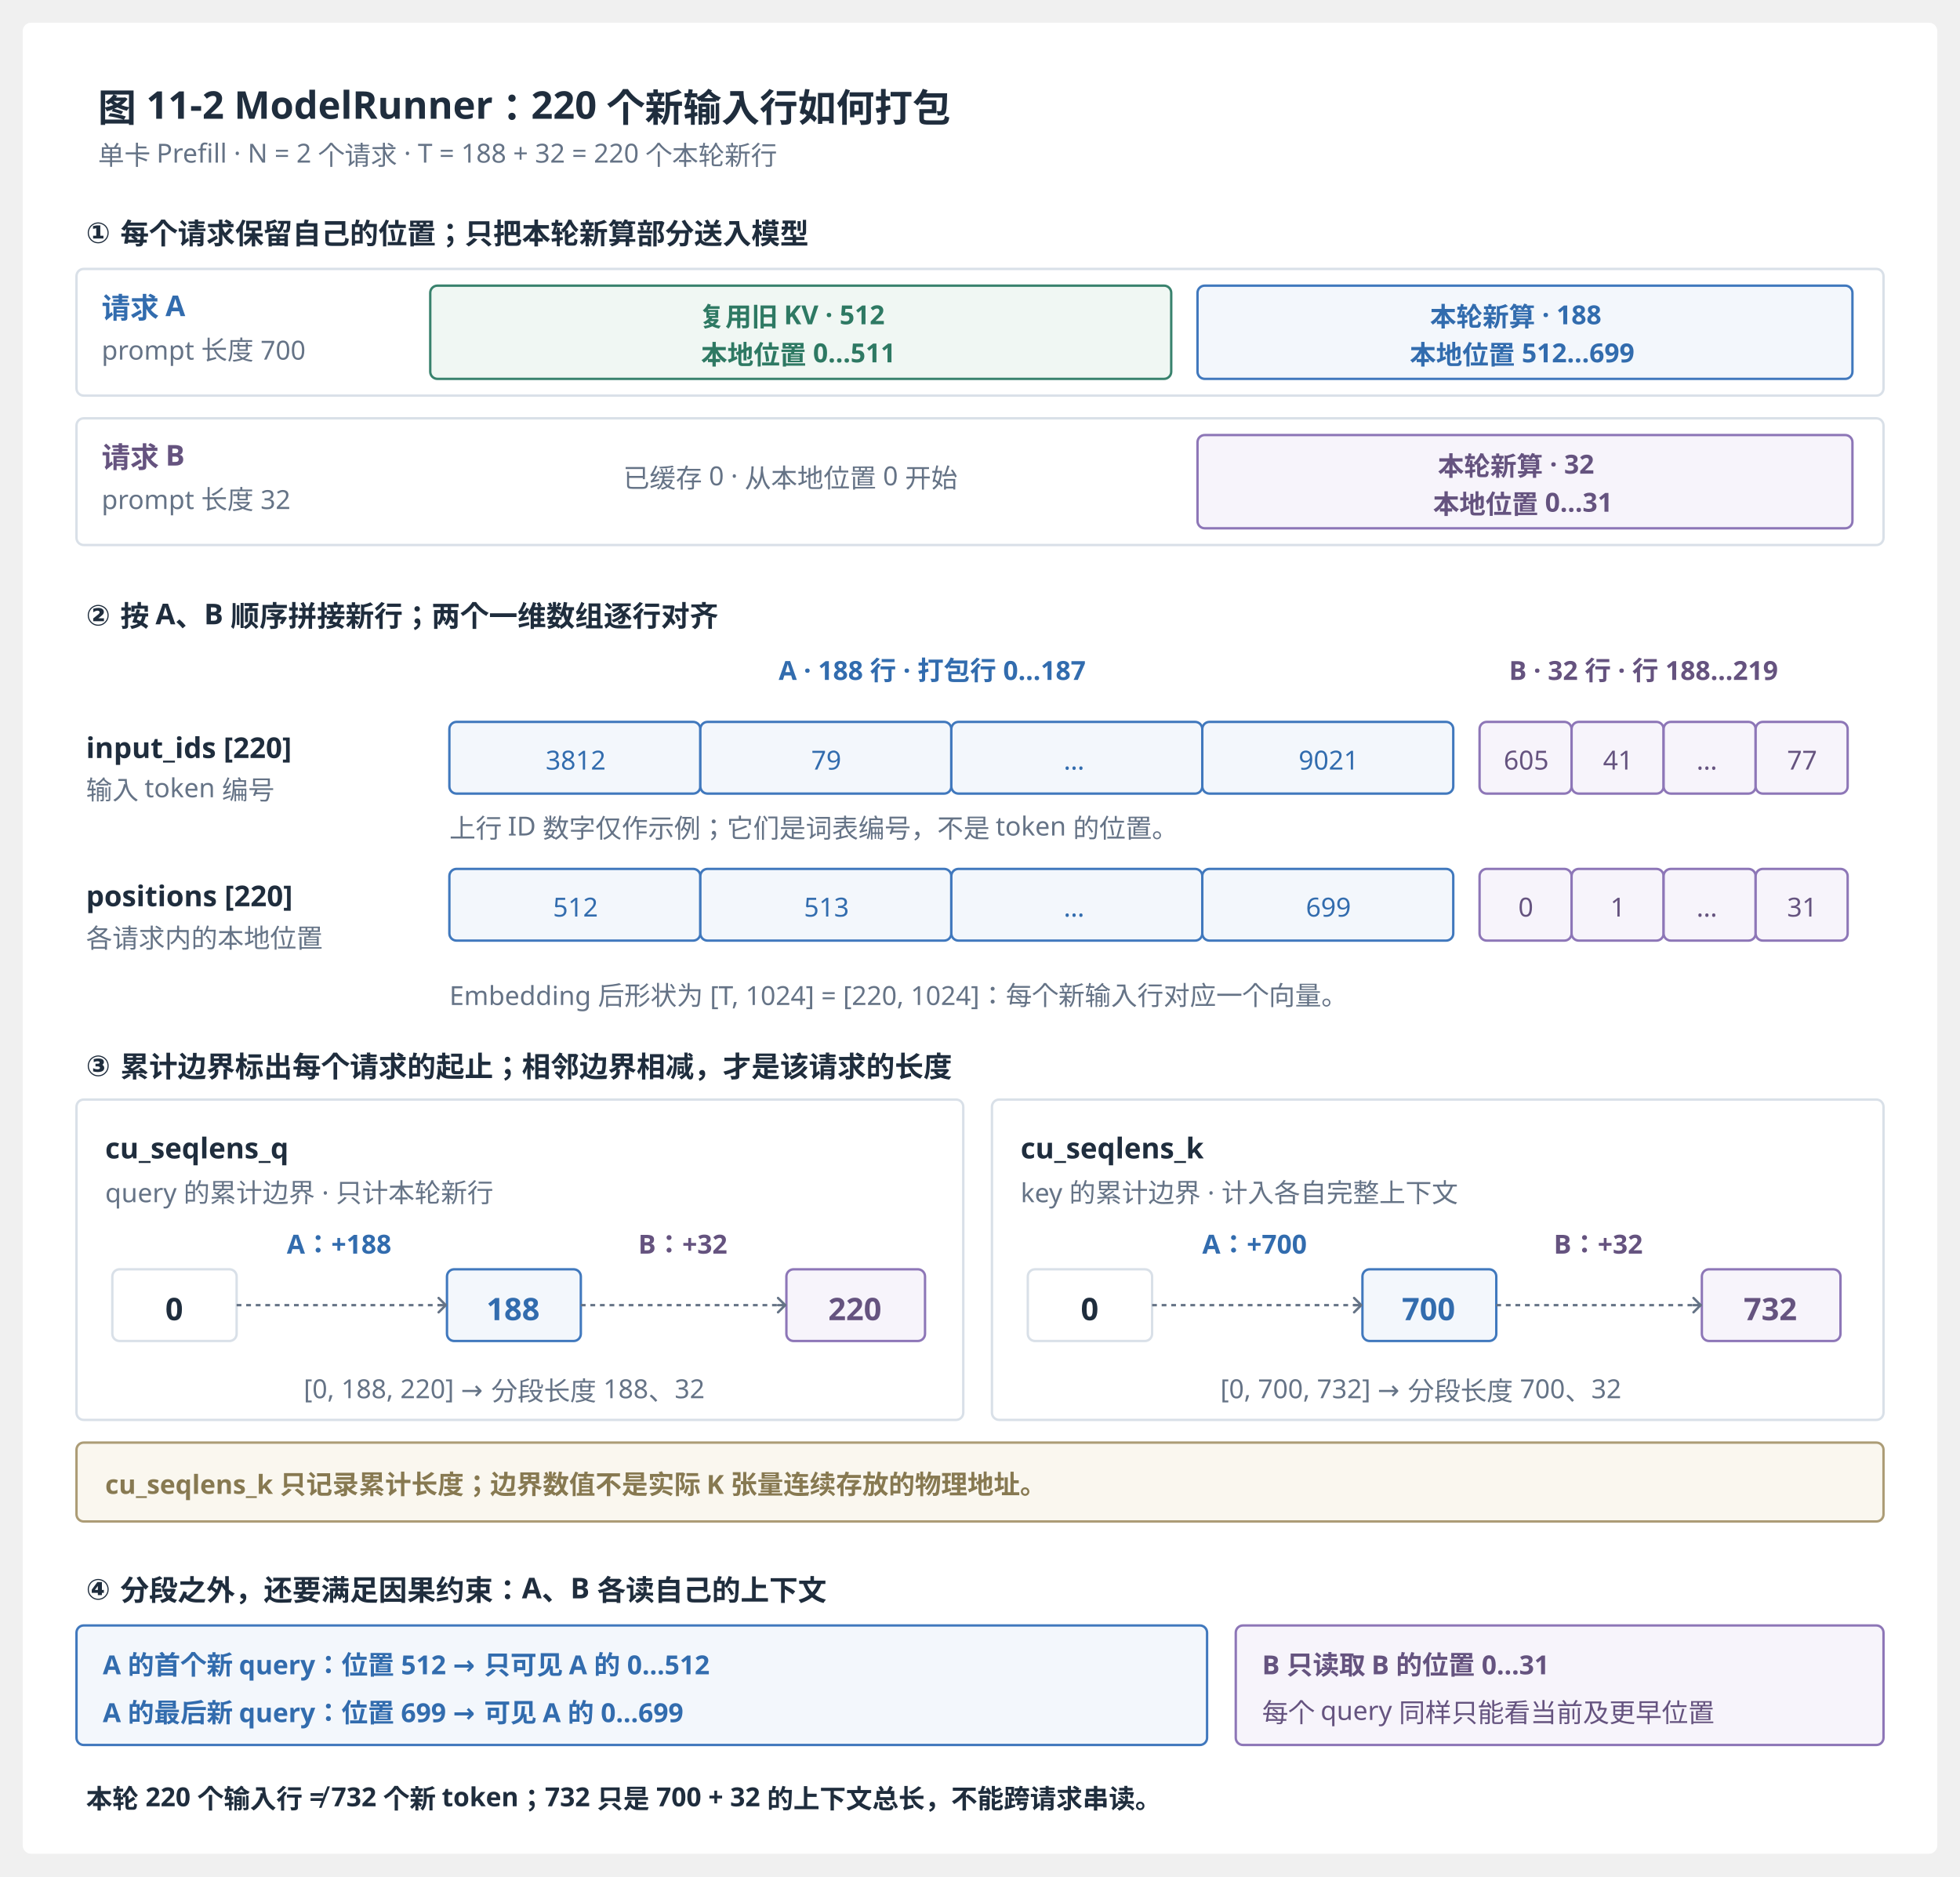
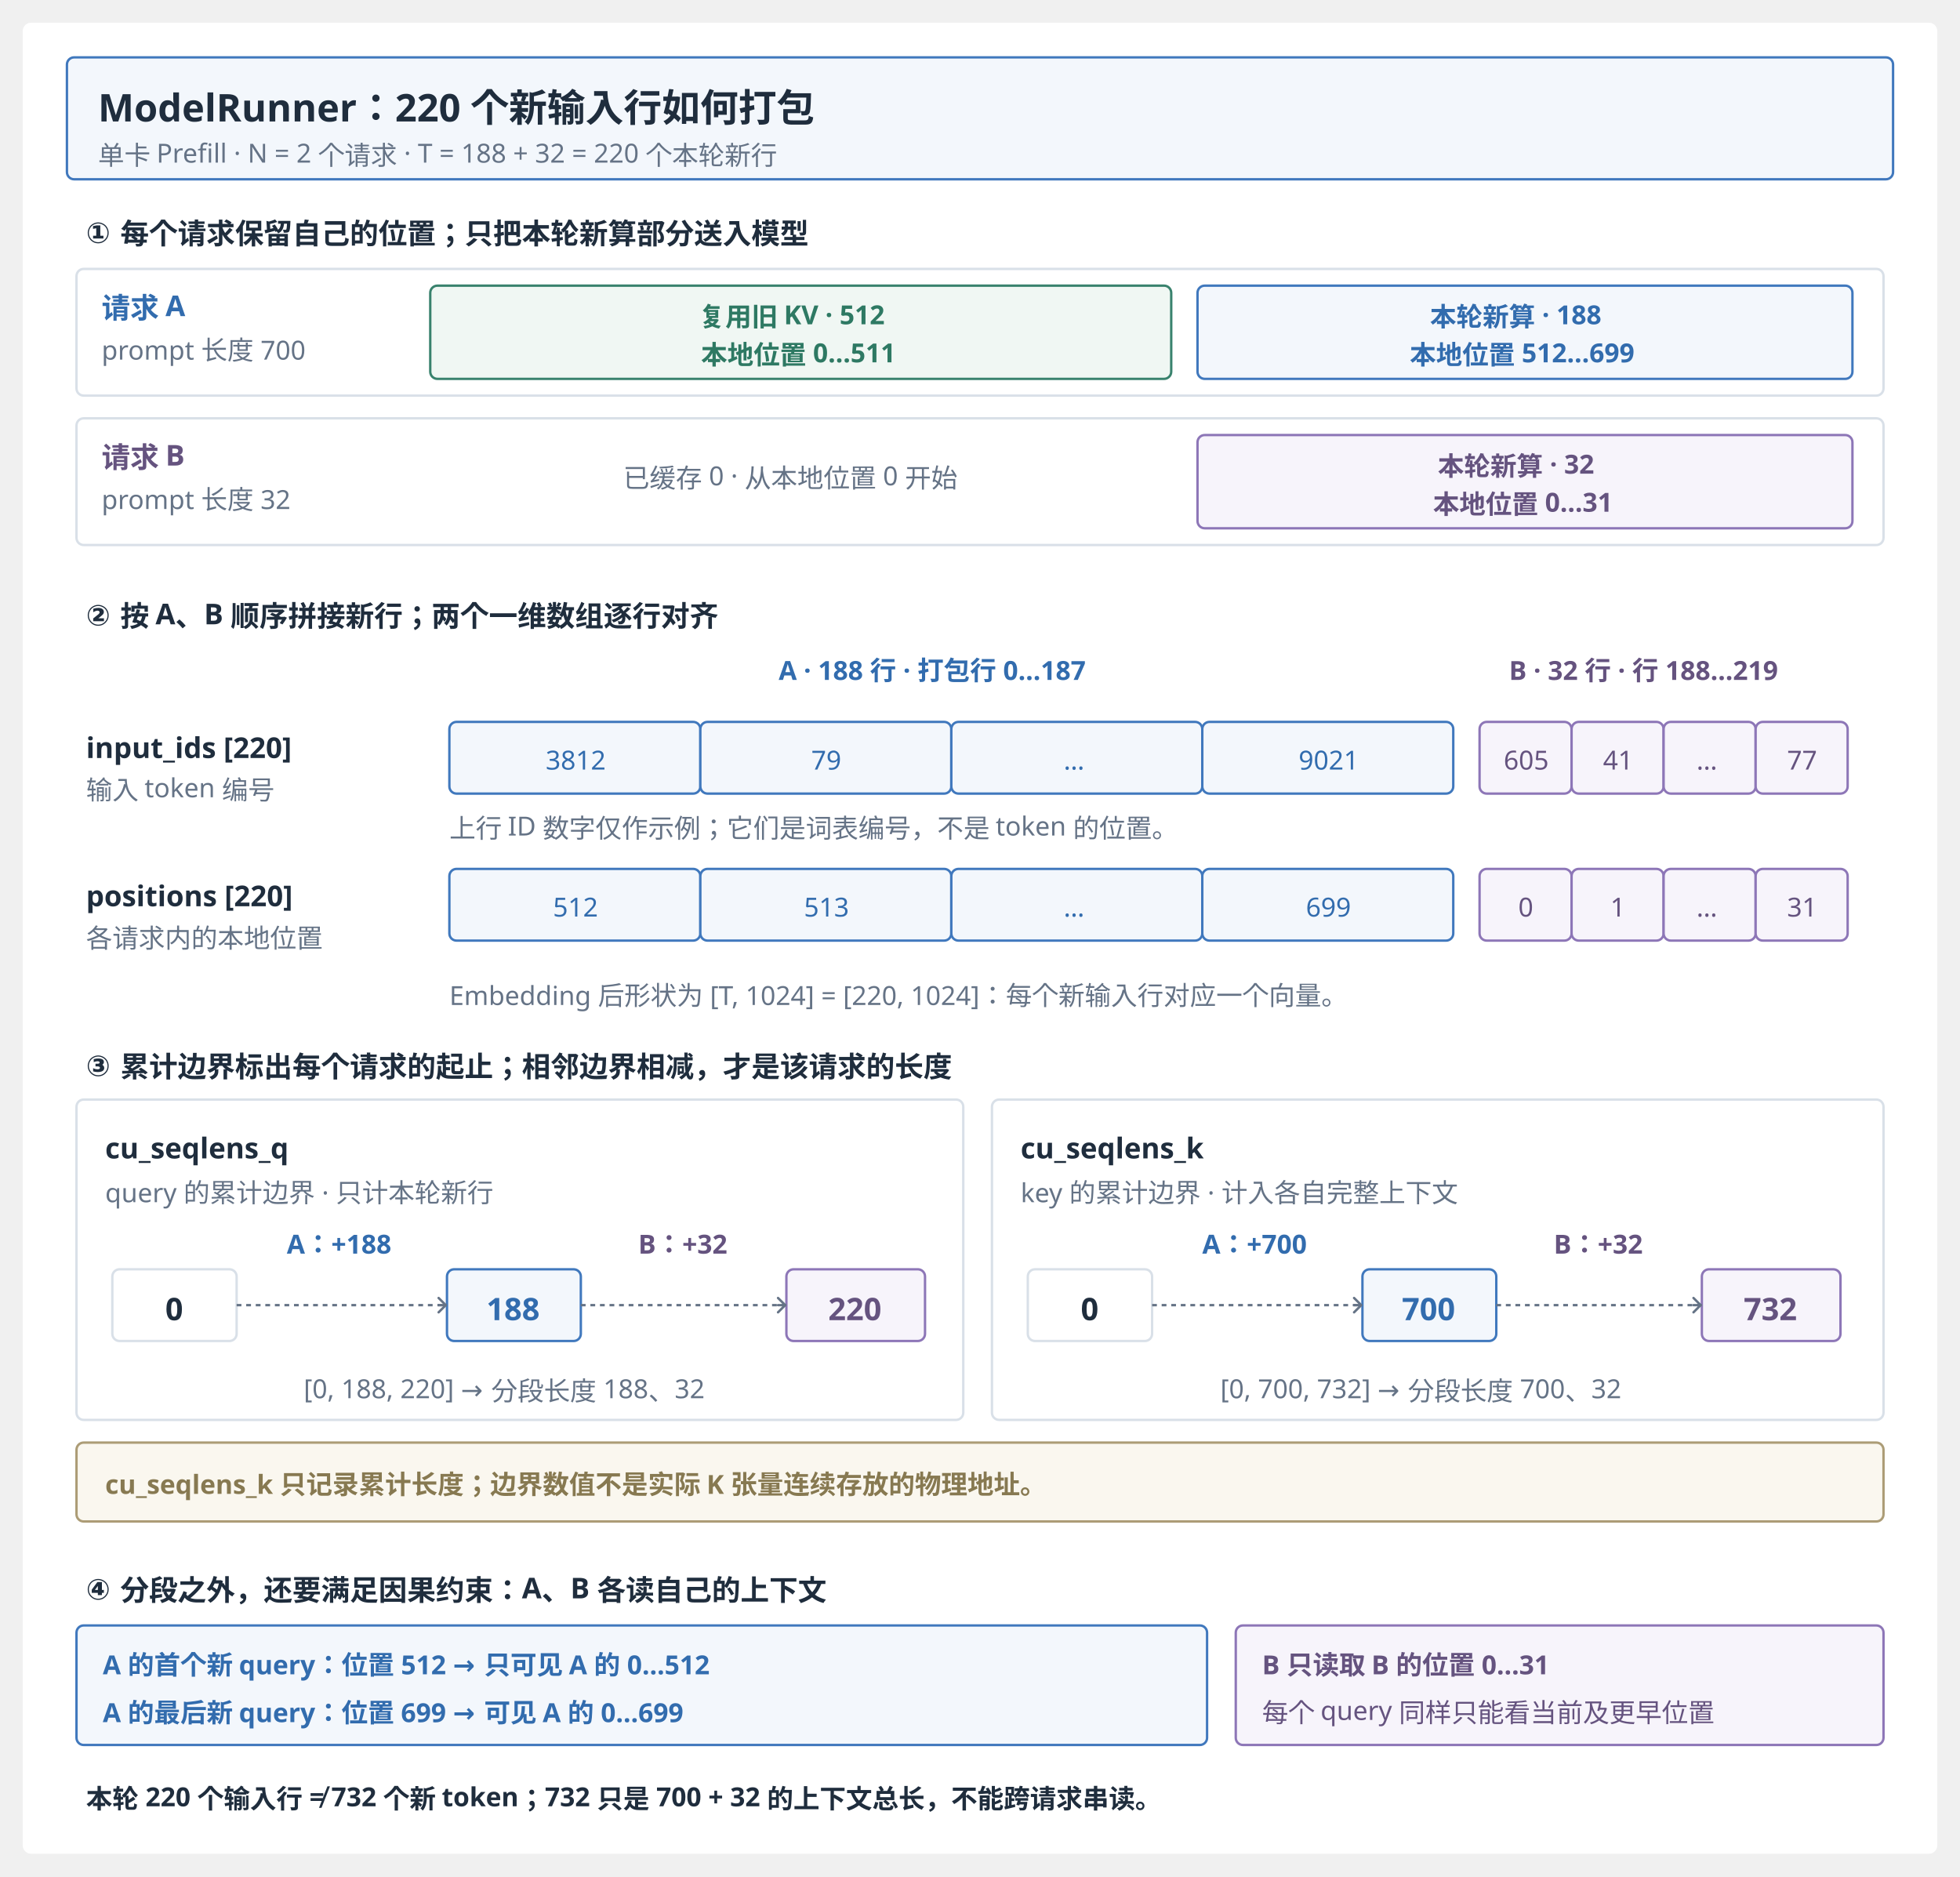
<svg xmlns="http://www.w3.org/2000/svg" width="1640" height="1570" viewBox="-20 -20 1640 1570">
  <defs>
    <marker id="connector-arrow-0" markerUnits="userSpaceOnUse" markerWidth="40" markerHeight="40" refX="7" refY="0" orient="auto" overflow="visible">
      <path fill="none" stroke="#657386" stroke-width="2" stroke-linecap="round" stroke-linejoin="round" d="M 0 -6 L 6 0 L 0 6 M 0 0 L 6 0" />
    </marker>
    <marker id="connector-arrow-1" markerUnits="userSpaceOnUse" markerWidth="40" markerHeight="40" refX="7" refY="0" orient="auto" overflow="visible">
      <path fill="none" stroke="#657386" stroke-width="2" stroke-linecap="round" stroke-linejoin="round" d="M 0 -6 L 6 0 L 0 6 M 0 0 L 6 0" />
    </marker>
    <marker id="connector-arrow-2" markerUnits="userSpaceOnUse" markerWidth="40" markerHeight="40" refX="7" refY="0" orient="auto" overflow="visible">
      <path fill="none" stroke="#657386" stroke-width="2" stroke-linecap="round" stroke-linejoin="round" d="M 0 -6 L 6 0 L 0 6 M 0 0 L 6 0" />
    </marker>
    <marker id="connector-arrow-3" markerUnits="userSpaceOnUse" markerWidth="40" markerHeight="40" refX="7" refY="0" orient="auto" overflow="visible">
      <path fill="none" stroke="#657386" stroke-width="2" stroke-linecap="round" stroke-linejoin="round" d="M 0 -6 L 6 0 L 0 6 M 0 0 L 6 0" />
    </marker>
  </defs>
-   <g id="o1:1" transform="translate(0, 0)">
+   <g id="o6:34" transform="translate(0, 0)">
    <rect x="0" y="0" width="1600" height="1530" fill="#ffffff" stroke="#ffffff" stroke-width="2" rx="6" ry="6" />
  </g>
-   <g id="o1:2" transform="translate(36, 28)">
-     <rect x="0" y="0" width="1528" height="102" fill="none" stroke="none" stroke-width="2" rx="6" ry="6" />
-   </g>
-   <g id="a1:1" transform="translate(62, 44)">
+   <g id="o6:7" transform="translate(36, 28)">
+     <rect x="0" y="0" width="1528" height="102" fill="#f3f7fc" stroke="#4078bd" stroke-width="2" rx="6" ry="6" />
+   </g>
+   <g id="a6:27" transform="translate(62, 44)">
    <text font-size="32" font-family="Noto Sans SC" font-weight="normal" fill="#1f2d3d" text-anchor="start" dominant-baseline="alphabetic" x="0">
      <tspan x="0" y="37.648">
-         <tspan font-weight="bold" font-size="32" fill="#1f2d3d" x="0" text-anchor="start">图 11-2  ModelRunner：220 个新输入行如何打包</tspan>
-       </tspan>
-     </text>
-   </g>
-   <g id="a1:2" transform="translate(62, 92)">
+         <tspan font-weight="bold" font-size="32" fill="#1f2d3d" x="0" text-anchor="start">ModelRunner：220 个新输入行如何打包</tspan>
+       </tspan>
+     </text>
+   </g>
+   <g id="a6:12" transform="translate(62, 92)">
    <text font-size="22" font-family="Noto Sans SC" font-weight="normal" fill="#657386" text-anchor="start" dominant-baseline="alphabetic" x="0">
      <tspan x="0" y="25.883">
        <tspan x="0" text-anchor="start">单卡 Prefill · N = 2 个请求 · T = 188 + 32 = 220 个本轮新行</tspan>
      </tspan>
    </text>
  </g>
-   <g id="a1:3" transform="translate(52, 155)">
+   <g id="a6:58" transform="translate(52, 155)">
    <text font-size="24" font-family="Noto Sans SC" font-weight="normal" fill="#1f2d3d" text-anchor="start" dominant-baseline="alphabetic" x="0">
      <tspan x="0" y="28.236">
        <tspan font-weight="bold" font-size="24" fill="#1f2d3d" x="0" text-anchor="start">① 每个请求保留自己的位置；只把本轮新算部分送入模型</tspan>
      </tspan>
    </text>
  </g>
-   <g id="o1:3" transform="translate(44, 205)">
+   <g id="o6:1" transform="translate(44, 205)">
    <rect x="0" y="0" width="1512" height="106" fill="#ffffff" stroke="#d9e0e8" stroke-width="2" rx="6" ry="6" />
  </g>
-   <g id="a1:4" transform="translate(65, 218)">
+   <g id="a6:19" transform="translate(65, 218)">
    <text font-size="24" font-family="Noto Sans SC" font-weight="normal" fill="#326cae" text-anchor="start" dominant-baseline="alphabetic" x="0">
      <tspan x="0" y="28.236">
        <tspan font-weight="bold" font-size="24" fill="#326cae" x="0" text-anchor="start">请求 A</tspan>
      </tspan>
    </text>
  </g>
-   <g id="a1:5" transform="translate(65, 255)">
+   <g id="a6:52" transform="translate(65, 255)">
    <text font-size="22" font-family="Noto Sans SC" font-weight="normal" fill="#657386" text-anchor="start" dominant-baseline="alphabetic" x="0">
      <tspan x="0" y="25.883">
        <tspan x="0" text-anchor="start">prompt 长度 700</tspan>
      </tspan>
    </text>
  </g>
-   <g id="o1:4" transform="translate(340, 219)">
+   <g id="o6:2" transform="translate(340, 219)">
    <rect x="0" y="0" width="620" height="78" fill="#f0f7f3" stroke="#39826d" stroke-width="2" rx="6" ry="6" />
  </g>
-   <g id="a1:6" transform="translate(352, 227)">
+   <g id="a6:30" transform="translate(352, 227)">
    <text font-size="22" font-family="Noto Sans SC" font-weight="normal" fill="#2e7963" text-anchor="middle" dominant-baseline="alphabetic" x="298">
      <tspan x="298" y="25.883">
        <tspan font-weight="bold" font-size="22" fill="#2e7963" x="212.895" text-anchor="start">复用旧 KV · 512</tspan>
      </tspan>
      <tspan x="298" y="57.739">
        <tspan font-weight="bold" font-size="22" fill="#2e7963" x="214.545" text-anchor="start">本地位置 0…511</tspan>
      </tspan>
    </text>
  </g>
-   <g id="o1:5" transform="translate(982, 219)">
+   <g id="o6:29" transform="translate(982, 219)">
    <rect x="0" y="0" width="548" height="78" fill="#f3f7fc" stroke="#4078bd" stroke-width="2" rx="6" ry="6" />
  </g>
-   <g id="a1:7" transform="translate(994, 227)">
+   <g id="a6:9" transform="translate(994, 227)">
    <text font-size="22" font-family="Noto Sans SC" font-weight="normal" fill="#326cae" text-anchor="middle" dominant-baseline="alphabetic" x="262">
      <tspan x="262" y="25.883">
        <tspan font-weight="bold" font-size="22" fill="#326cae" x="182.54" text-anchor="start">本轮新算 · 188</tspan>
      </tspan>
      <tspan x="262" y="57.739">
        <tspan font-weight="bold" font-size="22" fill="#326cae" x="165.565" text-anchor="start">本地位置 512…699</tspan>
      </tspan>
    </text>
  </g>
-   <g id="o1:6" transform="translate(44, 330)">
+   <g id="o6:11" transform="translate(44, 330)">
    <rect x="0" y="0" width="1512" height="106" fill="#ffffff" stroke="#d9e0e8" stroke-width="2" rx="6" ry="6" />
  </g>
-   <g id="a1:8" transform="translate(65, 343)">
+   <g id="a6:6" transform="translate(65, 343)">
    <text font-size="24" font-family="Noto Sans SC" font-weight="normal" fill="#65537f" text-anchor="start" dominant-baseline="alphabetic" x="0">
      <tspan x="0" y="28.236">
        <tspan font-weight="bold" font-size="24" fill="#65537f" x="0" text-anchor="start">请求 B</tspan>
      </tspan>
    </text>
  </g>
-   <g id="a1:9" transform="translate(65, 380)">
+   <g id="a6:13" transform="translate(65, 380)">
    <text font-size="22" font-family="Noto Sans SC" font-weight="normal" fill="#657386" text-anchor="start" dominant-baseline="alphabetic" x="0">
      <tspan x="0" y="25.883">
        <tspan x="0" text-anchor="start">prompt 长度 32</tspan>
      </tspan>
    </text>
  </g>
-   <g id="a1:10" transform="translate(362, 362)">
+   <g id="a6:1" transform="translate(362, 362)">
    <text font-size="22" font-family="Noto Sans SC" font-weight="normal" fill="#657386" text-anchor="middle" dominant-baseline="alphabetic" x="285">
      <tspan x="285" y="25.883">
        <tspan x="139.465" text-anchor="start">已缓存 0 · 从本地位置 0 开始</tspan>
      </tspan>
    </text>
  </g>
-   <g id="o1:7" transform="translate(982, 344)">
+   <g id="o6:10" transform="translate(982, 344)">
    <rect x="0" y="0" width="548" height="78" fill="#f7f4fb" stroke="#8d76b7" stroke-width="2" rx="6" ry="6" />
  </g>
-   <g id="a1:11" transform="translate(994, 352)">
+   <g id="a6:42" transform="translate(994, 352)">
    <text font-size="22" font-family="Noto Sans SC" font-weight="normal" fill="#65537f" text-anchor="middle" dominant-baseline="alphabetic" x="262">
      <tspan x="262" y="25.883">
        <tspan font-weight="bold" font-size="22" fill="#65537f" x="189.03" text-anchor="start">本轮新算 · 32</tspan>
      </tspan>
      <tspan x="262" y="57.739">
        <tspan font-weight="bold" font-size="22" fill="#65537f" x="185.035" text-anchor="start">本地位置 0…31</tspan>
      </tspan>
    </text>
  </g>
-   <g id="a1:12" transform="translate(52, 475)">
+   <g id="a6:41" transform="translate(52, 475)">
    <text font-size="24" font-family="Noto Sans SC" font-weight="normal" fill="#1f2d3d" text-anchor="start" dominant-baseline="alphabetic" x="0">
      <tspan x="0" y="28.236">
        <tspan font-weight="bold" font-size="24" fill="#1f2d3d" x="0" text-anchor="start">② 按 A、B 顺序拼接新行；两个一维数组逐行对齐</tspan>
      </tspan>
    </text>
  </g>
-   <g id="a1:13" transform="translate(356, 523)">
+   <g id="a6:57" transform="translate(356, 523)">
    <text font-size="22" font-family="Noto Sans SC" font-weight="normal" fill="#326cae" text-anchor="middle" dominant-baseline="alphabetic" x="420">
      <tspan x="420" y="25.883">
        <tspan font-weight="bold" font-size="22" fill="#326cae" x="275.545" text-anchor="start">A · 188 行 · 打包行 0…187</tspan>
      </tspan>
    </text>
  </g>
-   <g id="a1:14" transform="translate(1218, 523)">
+   <g id="a6:48" transform="translate(1218, 523)">
    <text font-size="22" font-family="Noto Sans SC" font-weight="normal" fill="#65537f" text-anchor="middle" dominant-baseline="alphabetic" x="154">
      <tspan x="154" y="25.883">
        <tspan font-weight="bold" font-size="22" fill="#65537f" x="24.615" text-anchor="start">B · 32 行 · 行 188…219</tspan>
      </tspan>
    </text>
  </g>
-   <g id="a1:15" transform="translate(52, 586)">
+   <g id="a6:53" transform="translate(52, 586)">
    <text font-size="24" font-family="Noto Sans SC" font-weight="normal" fill="#1f2d3d" text-anchor="start" dominant-baseline="alphabetic" x="0">
      <tspan x="0" y="28.236">
        <tspan font-weight="bold" font-size="24" fill="#1f2d3d" x="0" text-anchor="start">input_ids  [220]</tspan>
      </tspan>
    </text>
  </g>
-   <g id="a1:16" transform="translate(52, 623)">
+   <g id="a6:59" transform="translate(52, 623)">
    <text font-size="22" font-family="Noto Sans SC" font-weight="normal" fill="#657386" text-anchor="start" dominant-baseline="alphabetic" x="0">
      <tspan x="0" y="25.883">
        <tspan x="0" text-anchor="start">输入 token 编号</tspan>
      </tspan>
    </text>
  </g>
-   <g id="o1:8" transform="translate(356, 584)">
-     <rect x="0" y="0" width="210" height="60" fill="#f3f7fc" stroke="#4078bd" stroke-width="2" rx="6" ry="6" />
-   </g>
-   <g id="a1:17" transform="translate(368, 598)">
+   <g id="o6:6" transform="translate(356, 584)">
+     <rect x="0" y="0" width="210" height="60" fill="#f3f7fc" stroke="#4078bd" stroke-width="2" rx="6" ry="6" />
+   </g>
+   <g id="a6:28" transform="translate(368, 598)">
    <text font-size="22" font-family="Noto Sans SC" font-weight="normal" fill="#326cae" text-anchor="middle" dominant-baseline="alphabetic" x="93">
      <tspan x="93" y="25.883">
        <tspan x="68.58" text-anchor="start">3812</tspan>
      </tspan>
    </text>
  </g>
-   <g id="o1:9" transform="translate(566, 584)">
-     <rect x="0" y="0" width="210" height="60" fill="#f3f7fc" stroke="#4078bd" stroke-width="2" rx="6" ry="6" />
-   </g>
-   <g id="a1:18" transform="translate(578, 598)">
+   <g id="o6:3" transform="translate(566, 584)">
+     <rect x="0" y="0" width="210" height="60" fill="#f3f7fc" stroke="#4078bd" stroke-width="2" rx="6" ry="6" />
+   </g>
+   <g id="a6:49" transform="translate(578, 598)">
    <text font-size="22" font-family="Noto Sans SC" font-weight="normal" fill="#326cae" text-anchor="middle" dominant-baseline="alphabetic" x="93">
      <tspan x="93" y="25.883">
        <tspan x="80.79" text-anchor="start">79</tspan>
      </tspan>
    </text>
  </g>
-   <g id="o1:10" transform="translate(776, 584)">
-     <rect x="0" y="0" width="210" height="60" fill="#f3f7fc" stroke="#4078bd" stroke-width="2" rx="6" ry="6" />
-   </g>
-   <g id="a1:19" transform="translate(788, 598)">
+   <g id="o6:20" transform="translate(776, 584)">
+     <rect x="0" y="0" width="210" height="60" fill="#f3f7fc" stroke="#4078bd" stroke-width="2" rx="6" ry="6" />
+   </g>
+   <g id="a6:7" transform="translate(788, 598)">
    <text font-size="22" font-family="Noto Sans SC" font-weight="normal" fill="#326cae" text-anchor="middle" dominant-baseline="alphabetic" x="93">
      <tspan x="93" y="25.883">
        <tspan x="82" text-anchor="start">…</tspan>
      </tspan>
    </text>
  </g>
-   <g id="o1:11" transform="translate(986, 584)">
-     <rect x="0" y="0" width="210" height="60" fill="#f3f7fc" stroke="#4078bd" stroke-width="2" rx="6" ry="6" />
-   </g>
-   <g id="a1:20" transform="translate(998, 598)">
+   <g id="o6:23" transform="translate(986, 584)">
+     <rect x="0" y="0" width="210" height="60" fill="#f3f7fc" stroke="#4078bd" stroke-width="2" rx="6" ry="6" />
+   </g>
+   <g id="a6:25" transform="translate(998, 598)">
    <text font-size="22" font-family="Noto Sans SC" font-weight="normal" fill="#326cae" text-anchor="middle" dominant-baseline="alphabetic" x="93">
      <tspan x="93" y="25.883">
        <tspan x="68.58" text-anchor="start">9021</tspan>
      </tspan>
    </text>
  </g>
-   <g id="o1:12" transform="translate(1218, 584)">
-     <rect x="0" y="0" width="77" height="60" fill="#f7f4fb" stroke="#8d76b7" stroke-width="2" rx="6" ry="6" />
-   </g>
-   <g id="a1:21" transform="translate(1230, 598)">
+   <g id="o6:25" transform="translate(1218, 584)">
+     <rect x="0" y="0" width="77" height="60" fill="#f7f4fb" stroke="#8d76b7" stroke-width="2" rx="6" ry="6" />
+   </g>
+   <g id="a6:43" transform="translate(1230, 598)">
    <text font-size="22" font-family="Noto Sans SC" font-weight="normal" fill="#65537f" text-anchor="middle" dominant-baseline="alphabetic" x="26.5">
      <tspan x="26.5" y="25.883">
        <tspan x="8.185" text-anchor="start">605</tspan>
      </tspan>
    </text>
  </g>
-   <g id="o1:13" transform="translate(1295, 584)">
-     <rect x="0" y="0" width="77" height="60" fill="#f7f4fb" stroke="#8d76b7" stroke-width="2" rx="6" ry="6" />
-   </g>
-   <g id="a1:22" transform="translate(1307, 598)">
+   <g id="o6:17" transform="translate(1295, 584)">
+     <rect x="0" y="0" width="77" height="60" fill="#f7f4fb" stroke="#8d76b7" stroke-width="2" rx="6" ry="6" />
+   </g>
+   <g id="a6:10" transform="translate(1307, 598)">
    <text font-size="22" font-family="Noto Sans SC" font-weight="normal" fill="#65537f" text-anchor="middle" dominant-baseline="alphabetic" x="26.5">
      <tspan x="26.5" y="25.883">
        <tspan x="14.29" text-anchor="start">41</tspan>
      </tspan>
    </text>
  </g>
-   <g id="o1:14" transform="translate(1372, 584)">
-     <rect x="0" y="0" width="77" height="60" fill="#f7f4fb" stroke="#8d76b7" stroke-width="2" rx="6" ry="6" />
-   </g>
-   <g id="a1:23" transform="translate(1384, 598)">
+   <g id="o6:16" transform="translate(1372, 584)">
+     <rect x="0" y="0" width="77" height="60" fill="#f7f4fb" stroke="#8d76b7" stroke-width="2" rx="6" ry="6" />
+   </g>
+   <g id="a6:20" transform="translate(1384, 598)">
    <text font-size="22" font-family="Noto Sans SC" font-weight="normal" fill="#65537f" text-anchor="middle" dominant-baseline="alphabetic" x="26.5">
      <tspan x="26.5" y="25.883">
        <tspan x="15.5" text-anchor="start">…</tspan>
      </tspan>
    </text>
  </g>
-   <g id="o1:15" transform="translate(1449, 584)">
-     <rect x="0" y="0" width="77" height="60" fill="#f7f4fb" stroke="#8d76b7" stroke-width="2" rx="6" ry="6" />
-   </g>
-   <g id="a1:24" transform="translate(1461, 598)">
+   <g id="o6:12" transform="translate(1449, 584)">
+     <rect x="0" y="0" width="77" height="60" fill="#f7f4fb" stroke="#8d76b7" stroke-width="2" rx="6" ry="6" />
+   </g>
+   <g id="a6:21" transform="translate(1461, 598)">
    <text font-size="22" font-family="Noto Sans SC" font-weight="normal" fill="#65537f" text-anchor="middle" dominant-baseline="alphabetic" x="26.5">
      <tspan x="26.5" y="25.883">
        <tspan x="14.29" text-anchor="start">77</tspan>
      </tspan>
    </text>
  </g>
-   <g id="a1:25" transform="translate(356, 655)">
+   <g id="a6:2" transform="translate(356, 655)">
    <text font-size="22" font-family="Noto Sans SC" font-weight="normal" fill="#657386" text-anchor="start" dominant-baseline="alphabetic" x="0">
      <tspan x="0" y="25.883">
        <tspan x="0" text-anchor="start">上行 ID 数字仅作示例；它们是词表编号，不是 token 的位置。</tspan>
      </tspan>
    </text>
  </g>
-   <g id="a1:26" transform="translate(52, 710)">
+   <g id="a6:38" transform="translate(52, 710)">
    <text font-size="24" font-family="Noto Sans SC" font-weight="normal" fill="#1f2d3d" text-anchor="start" dominant-baseline="alphabetic" x="0">
      <tspan x="0" y="28.236">
        <tspan font-weight="bold" font-size="24" fill="#1f2d3d" x="0" text-anchor="start">positions  [220]</tspan>
      </tspan>
    </text>
  </g>
-   <g id="a1:27" transform="translate(52, 747)">
+   <g id="a6:60" transform="translate(52, 747)">
    <text font-size="22" font-family="Noto Sans SC" font-weight="normal" fill="#657386" text-anchor="start" dominant-baseline="alphabetic" x="0">
      <tspan x="0" y="25.883">
        <tspan x="0" text-anchor="start">各请求内的本地位置</tspan>
      </tspan>
    </text>
  </g>
-   <g id="o1:16" transform="translate(356, 707)">
-     <rect x="0" y="0" width="210" height="60" fill="#f3f7fc" stroke="#4078bd" stroke-width="2" rx="6" ry="6" />
-   </g>
-   <g id="a1:28" transform="translate(368, 721)">
+   <g id="o6:21" transform="translate(356, 707)">
+     <rect x="0" y="0" width="210" height="60" fill="#f3f7fc" stroke="#4078bd" stroke-width="2" rx="6" ry="6" />
+   </g>
+   <g id="a6:14" transform="translate(368, 721)">
    <text font-size="22" font-family="Noto Sans SC" font-weight="normal" fill="#326cae" text-anchor="middle" dominant-baseline="alphabetic" x="93">
      <tspan x="93" y="25.883">
        <tspan x="74.685" text-anchor="start">512</tspan>
      </tspan>
    </text>
  </g>
-   <g id="o1:17" transform="translate(566, 707)">
-     <rect x="0" y="0" width="210" height="60" fill="#f3f7fc" stroke="#4078bd" stroke-width="2" rx="6" ry="6" />
-   </g>
-   <g id="a1:29" transform="translate(578, 721)">
+   <g id="o6:22" transform="translate(566, 707)">
+     <rect x="0" y="0" width="210" height="60" fill="#f3f7fc" stroke="#4078bd" stroke-width="2" rx="6" ry="6" />
+   </g>
+   <g id="a6:29" transform="translate(578, 721)">
    <text font-size="22" font-family="Noto Sans SC" font-weight="normal" fill="#326cae" text-anchor="middle" dominant-baseline="alphabetic" x="93">
      <tspan x="93" y="25.883">
        <tspan x="74.685" text-anchor="start">513</tspan>
      </tspan>
    </text>
  </g>
-   <g id="o1:18" transform="translate(776, 707)">
-     <rect x="0" y="0" width="210" height="60" fill="#f3f7fc" stroke="#4078bd" stroke-width="2" rx="6" ry="6" />
-   </g>
-   <g id="a1:30" transform="translate(788, 721)">
+   <g id="o6:13" transform="translate(776, 707)">
+     <rect x="0" y="0" width="210" height="60" fill="#f3f7fc" stroke="#4078bd" stroke-width="2" rx="6" ry="6" />
+   </g>
+   <g id="a6:15" transform="translate(788, 721)">
    <text font-size="22" font-family="Noto Sans SC" font-weight="normal" fill="#326cae" text-anchor="middle" dominant-baseline="alphabetic" x="93">
      <tspan x="93" y="25.883">
        <tspan x="82" text-anchor="start">…</tspan>
      </tspan>
    </text>
  </g>
-   <g id="o1:19" transform="translate(986, 707)">
-     <rect x="0" y="0" width="210" height="60" fill="#f3f7fc" stroke="#4078bd" stroke-width="2" rx="6" ry="6" />
-   </g>
-   <g id="a1:31" transform="translate(998, 721)">
+   <g id="o6:32" transform="translate(986, 707)">
+     <rect x="0" y="0" width="210" height="60" fill="#f3f7fc" stroke="#4078bd" stroke-width="2" rx="6" ry="6" />
+   </g>
+   <g id="a6:34" transform="translate(998, 721)">
    <text font-size="22" font-family="Noto Sans SC" font-weight="normal" fill="#326cae" text-anchor="middle" dominant-baseline="alphabetic" x="93">
      <tspan x="93" y="25.883">
        <tspan x="74.685" text-anchor="start">699</tspan>
      </tspan>
    </text>
  </g>
-   <g id="o1:20" transform="translate(1218, 707)">
-     <rect x="0" y="0" width="77" height="60" fill="#f7f4fb" stroke="#8d76b7" stroke-width="2" rx="6" ry="6" />
-   </g>
-   <g id="a1:32" transform="translate(1230, 721)">
+   <g id="o6:14" transform="translate(1218, 707)">
+     <rect x="0" y="0" width="77" height="60" fill="#f7f4fb" stroke="#8d76b7" stroke-width="2" rx="6" ry="6" />
+   </g>
+   <g id="a6:54" transform="translate(1230, 721)">
    <text font-size="22" font-family="Noto Sans SC" font-weight="normal" fill="#65537f" text-anchor="middle" dominant-baseline="alphabetic" x="26.5">
      <tspan x="26.5" y="25.883">
        <tspan x="20.395" text-anchor="start">0</tspan>
      </tspan>
    </text>
  </g>
-   <g id="o1:21" transform="translate(1295, 707)">
-     <rect x="0" y="0" width="77" height="60" fill="#f7f4fb" stroke="#8d76b7" stroke-width="2" rx="6" ry="6" />
-   </g>
-   <g id="a1:33" transform="translate(1307, 721)">
+   <g id="o6:4" transform="translate(1295, 707)">
+     <rect x="0" y="0" width="77" height="60" fill="#f7f4fb" stroke="#8d76b7" stroke-width="2" rx="6" ry="6" />
+   </g>
+   <g id="a6:17" transform="translate(1307, 721)">
    <text font-size="22" font-family="Noto Sans SC" font-weight="normal" fill="#65537f" text-anchor="middle" dominant-baseline="alphabetic" x="26.5">
      <tspan x="26.5" y="25.883">
        <tspan x="20.395" text-anchor="start">1</tspan>
      </tspan>
    </text>
  </g>
-   <g id="o1:22" transform="translate(1372, 707)">
-     <rect x="0" y="0" width="77" height="60" fill="#f7f4fb" stroke="#8d76b7" stroke-width="2" rx="6" ry="6" />
-   </g>
-   <g id="a1:34" transform="translate(1384, 721)">
+   <g id="o6:8" transform="translate(1372, 707)">
+     <rect x="0" y="0" width="77" height="60" fill="#f7f4fb" stroke="#8d76b7" stroke-width="2" rx="6" ry="6" />
+   </g>
+   <g id="a6:22" transform="translate(1384, 721)">
    <text font-size="22" font-family="Noto Sans SC" font-weight="normal" fill="#65537f" text-anchor="middle" dominant-baseline="alphabetic" x="26.5">
      <tspan x="26.5" y="25.883">
        <tspan x="15.5" text-anchor="start">…</tspan>
      </tspan>
    </text>
  </g>
-   <g id="o1:23" transform="translate(1449, 707)">
-     <rect x="0" y="0" width="77" height="60" fill="#f7f4fb" stroke="#8d76b7" stroke-width="2" rx="6" ry="6" />
-   </g>
-   <g id="a1:35" transform="translate(1461, 721)">
+   <g id="o6:15" transform="translate(1449, 707)">
+     <rect x="0" y="0" width="77" height="60" fill="#f7f4fb" stroke="#8d76b7" stroke-width="2" rx="6" ry="6" />
+   </g>
+   <g id="a6:23" transform="translate(1461, 721)">
    <text font-size="22" font-family="Noto Sans SC" font-weight="normal" fill="#65537f" text-anchor="middle" dominant-baseline="alphabetic" x="26.5">
      <tspan x="26.5" y="25.883">
        <tspan x="14.29" text-anchor="start">31</tspan>
      </tspan>
    </text>
  </g>
-   <g id="a1:36" transform="translate(356, 795)">
+   <g id="a6:24" transform="translate(356, 795)">
    <text font-size="22" font-family="Noto Sans SC" font-weight="normal" fill="#657386" text-anchor="start" dominant-baseline="alphabetic" x="0">
      <tspan x="0" y="25.883">
        <tspan x="0" text-anchor="start">Embedding 后形状为 [T, 1024] = [220, 1024]：每个新输入行对应一个向量。</tspan>
      </tspan>
    </text>
  </g>
-   <g id="a1:37" transform="translate(52, 852)">
+   <g id="a6:55" transform="translate(52, 852)">
    <text font-size="24" font-family="Noto Sans SC" font-weight="normal" fill="#1f2d3d" text-anchor="start" dominant-baseline="alphabetic" x="0">
      <tspan x="0" y="28.236">
        <tspan font-weight="bold" font-size="24" fill="#1f2d3d" x="0" text-anchor="start">③ 累计边界标出每个请求的起止；相邻边界相减，才是该请求的长度</tspan>
      </tspan>
    </text>
  </g>
-   <g id="o1:24" transform="translate(44, 900)">
+   <g id="o6:18" transform="translate(44, 900)">
    <rect x="0" y="0" width="742" height="268" fill="#ffffff" stroke="#d9e0e8" stroke-width="2" rx="6" ry="6" />
  </g>
-   <g id="o1:25" transform="translate(810, 900)">
+   <g id="o6:26" transform="translate(810, 900)">
    <rect x="0" y="0" width="746" height="268" fill="#ffffff" stroke="#d9e0e8" stroke-width="2" rx="6" ry="6" />
  </g>
-   <g id="a1:38" transform="translate(68, 921)">
+   <g id="a6:3" transform="translate(68, 921)">
    <text font-size="24" font-family="Noto Sans SC" font-weight="normal" fill="#1f2d3d" text-anchor="start" dominant-baseline="alphabetic" x="0">
      <tspan x="0" y="28.236">
        <tspan font-weight="bold" font-size="24" fill="#1f2d3d" x="0" text-anchor="start">cu_seqlens_q</tspan>
      </tspan>
    </text>
  </g>
-   <g id="a1:39" transform="translate(68, 960)">
+   <g id="a6:11" transform="translate(68, 960)">
    <text font-size="22" font-family="Noto Sans SC" font-weight="normal" fill="#657386" text-anchor="start" dominant-baseline="alphabetic" x="0">
      <tspan x="0" y="25.883">
        <tspan x="0" text-anchor="start">query 的累计边界 · 只计本轮新行</tspan>
      </tspan>
    </text>
  </g>
-   <g id="a1:40" transform="translate(834, 921)">
+   <g id="a6:39" transform="translate(834, 921)">
    <text font-size="24" font-family="Noto Sans SC" font-weight="normal" fill="#1f2d3d" text-anchor="start" dominant-baseline="alphabetic" x="0">
      <tspan x="0" y="28.236">
        <tspan font-weight="bold" font-size="24" fill="#1f2d3d" x="0" text-anchor="start">cu_seqlens_k</tspan>
      </tspan>
    </text>
  </g>
-   <g id="a1:41" transform="translate(834, 960)">
+   <g id="a6:4" transform="translate(834, 960)">
    <text font-size="22" font-family="Noto Sans SC" font-weight="normal" fill="#657386" text-anchor="start" dominant-baseline="alphabetic" x="0">
      <tspan x="0" y="25.883">
        <tspan x="0" text-anchor="start">key 的累计边界 · 计入各自完整上下文</tspan>
      </tspan>
    </text>
  </g>
-   <g id="o1:26" transform="translate(74, 1042)">
+   <g id="o6:9" transform="translate(74, 1042)">
    <rect x="0" y="0" width="104" height="60" fill="#ffffff" stroke="#d9e0e8" stroke-width="2" rx="6" ry="6" />
  </g>
-   <g id="a1:42" transform="translate(86, 1054)">
+   <g id="a6:31" transform="translate(86, 1054)">
    <text font-size="26" font-family="Noto Sans SC" font-weight="normal" fill="#1f2d3d" text-anchor="middle" dominant-baseline="alphabetic" x="40">
      <tspan x="40" y="30.589">
        <tspan font-weight="bold" font-size="26" fill="#1f2d3d" x="32.33" text-anchor="start">0</tspan>
      </tspan>
    </text>
  </g>
-   <g id="o1:27" transform="translate(354, 1042)">
+   <g id="o6:19" transform="translate(354, 1042)">
    <rect x="0" y="0" width="112" height="60" fill="#f3f7fc" stroke="#4078bd" stroke-width="2" rx="6" ry="6" />
  </g>
-   <g id="a1:43" transform="translate(366, 1054)">
+   <g id="a6:35" transform="translate(366, 1054)">
    <text font-size="26" font-family="Noto Sans SC" font-weight="normal" fill="#326cae" text-anchor="middle" dominant-baseline="alphabetic" x="44">
      <tspan x="44" y="30.589">
        <tspan font-weight="bold" font-size="26" fill="#326cae" x="20.99" text-anchor="start">188</tspan>
      </tspan>
    </text>
  </g>
-   <g id="o1:28" transform="translate(638, 1042)">
+   <g id="o6:33" transform="translate(638, 1042)">
    <rect x="0" y="0" width="116" height="60" fill="#f7f4fb" stroke="#8d76b7" stroke-width="2" rx="6" ry="6" />
  </g>
-   <g id="a1:44" transform="translate(650, 1054)">
+   <g id="a6:44" transform="translate(650, 1054)">
    <text font-size="26" font-family="Noto Sans SC" font-weight="normal" fill="#65537f" text-anchor="middle" dominant-baseline="alphabetic" x="46">
      <tspan x="46" y="30.589">
        <tspan font-weight="bold" font-size="26" fill="#65537f" x="22.99" text-anchor="start">220</tspan>
      </tspan>
    </text>
  </g>
-   <g id="a1:45" transform="translate(192, 1003)">
+   <g id="a6:16" transform="translate(192, 1003)">
    <text font-size="22" font-family="Noto Sans SC" font-weight="normal" fill="#326cae" text-anchor="middle" dominant-baseline="alphabetic" x="72">
      <tspan x="72" y="25.883">
        <tspan font-weight="bold" font-size="22" fill="#326cae" x="27.99" text-anchor="start">A：+188</tspan>
      </tspan>
    </text>
  </g>
-   <g id="a1:46" transform="translate(486, 1003)">
+   <g id="a6:45" transform="translate(486, 1003)">
    <text font-size="22" font-family="Noto Sans SC" font-weight="normal" fill="#65537f" text-anchor="middle" dominant-baseline="alphabetic" x="66">
      <tspan x="66" y="25.883">
        <tspan font-weight="bold" font-size="22" fill="#65537f" x="28.04" text-anchor="start">B：+32</tspan>
      </tspan>
    </text>
  </g>
-   <g id="c1:1" transform="translate(178, 1072)">
+   <g id="c6:1" transform="translate(178, 1072)">
    <path fill="none" stroke="#657386" stroke-width="2" stroke-dasharray="4 4" marker-end="url(#connector-arrow-0)" d="M 0 0 L 176 0" />
  </g>
-   <g id="c1:2" transform="translate(466, 1072)">
+   <g id="c6:2" transform="translate(466, 1072)">
    <path fill="none" stroke="#657386" stroke-width="2" stroke-dasharray="4 4" marker-end="url(#connector-arrow-1)" d="M 0 0 L 172 0" />
  </g>
-   <g id="a1:47" transform="translate(68, 1124)">
+   <g id="a6:56" transform="translate(68, 1124)">
    <text font-size="22" font-family="Noto Sans SC" font-weight="normal" fill="#657386" text-anchor="middle" dominant-baseline="alphabetic" x="346">
      <tspan x="346" y="25.883">
        <tspan x="166.085" text-anchor="start">[0, 188, 220]    →    分段长度 188、32</tspan>
      </tspan>
    </text>
  </g>
-   <g id="o1:29" transform="translate(840, 1042)">
+   <g id="o6:5" transform="translate(840, 1042)">
    <rect x="0" y="0" width="104" height="60" fill="#ffffff" stroke="#d9e0e8" stroke-width="2" rx="6" ry="6" />
  </g>
-   <g id="a1:48" transform="translate(852, 1054)">
+   <g id="a6:5" transform="translate(852, 1054)">
    <text font-size="26" font-family="Noto Sans SC" font-weight="normal" fill="#1f2d3d" text-anchor="middle" dominant-baseline="alphabetic" x="40">
      <tspan x="40" y="30.589">
        <tspan font-weight="bold" font-size="26" fill="#1f2d3d" x="32.33" text-anchor="start">0</tspan>
      </tspan>
    </text>
  </g>
-   <g id="o1:30" transform="translate(1120, 1042)">
+   <g id="o6:27" transform="translate(1120, 1042)">
    <rect x="0" y="0" width="112" height="60" fill="#f3f7fc" stroke="#4078bd" stroke-width="2" rx="6" ry="6" />
  </g>
-   <g id="a1:49" transform="translate(1132, 1054)">
+   <g id="a6:26" transform="translate(1132, 1054)">
    <text font-size="26" font-family="Noto Sans SC" font-weight="normal" fill="#326cae" text-anchor="middle" dominant-baseline="alphabetic" x="44">
      <tspan x="44" y="30.589">
        <tspan font-weight="bold" font-size="26" fill="#326cae" x="20.99" text-anchor="start">700</tspan>
      </tspan>
    </text>
  </g>
-   <g id="o1:31" transform="translate(1404, 1042)">
+   <g id="o6:31" transform="translate(1404, 1042)">
    <rect x="0" y="0" width="116" height="60" fill="#f7f4fb" stroke="#8d76b7" stroke-width="2" rx="6" ry="6" />
  </g>
-   <g id="a1:50" transform="translate(1416, 1054)">
+   <g id="a6:32" transform="translate(1416, 1054)">
    <text font-size="26" font-family="Noto Sans SC" font-weight="normal" fill="#65537f" text-anchor="middle" dominant-baseline="alphabetic" x="46">
      <tspan x="46" y="30.589">
        <tspan font-weight="bold" font-size="26" fill="#65537f" x="22.99" text-anchor="start">732</tspan>
      </tspan>
    </text>
  </g>
-   <g id="a1:51" transform="translate(958, 1003)">
+   <g id="a6:36" transform="translate(958, 1003)">
    <text font-size="22" font-family="Noto Sans SC" font-weight="normal" fill="#326cae" text-anchor="middle" dominant-baseline="alphabetic" x="72">
      <tspan x="72" y="25.883">
        <tspan font-weight="bold" font-size="22" fill="#326cae" x="27.99" text-anchor="start">A：+700</tspan>
      </tspan>
    </text>
  </g>
-   <g id="a1:52" transform="translate(1252, 1003)">
+   <g id="a6:50" transform="translate(1252, 1003)">
    <text font-size="22" font-family="Noto Sans SC" font-weight="normal" fill="#65537f" text-anchor="middle" dominant-baseline="alphabetic" x="66">
      <tspan x="66" y="25.883">
        <tspan font-weight="bold" font-size="22" fill="#65537f" x="28.04" text-anchor="start">B：+32</tspan>
      </tspan>
    </text>
  </g>
-   <g id="c1:3" transform="translate(944, 1072)">
+   <g id="c6:3" transform="translate(944, 1072)">
    <path fill="none" stroke="#657386" stroke-width="2" stroke-dasharray="4 4" marker-end="url(#connector-arrow-2)" d="M 0 0 L 176 0" />
  </g>
-   <g id="c1:4" transform="translate(1232, 1072)">
+   <g id="c6:4" transform="translate(1232, 1072)">
    <path fill="none" stroke="#657386" stroke-width="2" stroke-dasharray="4 4" marker-end="url(#connector-arrow-3)" d="M 0 0 L 172 0" />
  </g>
-   <g id="a1:53" transform="translate(834, 1124)">
+   <g id="a6:51" transform="translate(834, 1124)">
    <text font-size="22" font-family="Noto Sans SC" font-weight="normal" fill="#657386" text-anchor="middle" dominant-baseline="alphabetic" x="347">
      <tspan x="347" y="25.883">
        <tspan x="167.085" text-anchor="start">[0, 700, 732]    →    分段长度 700、32</tspan>
      </tspan>
    </text>
  </g>
-   <g id="o1:32" transform="translate(44, 1187)">
+   <g id="o6:28" transform="translate(44, 1187)">
    <rect x="0" y="0" width="1512" height="66" fill="#faf7ef" stroke="#ac9c76" stroke-width="2" rx="6" ry="6" />
  </g>
-   <g id="a1:54" transform="translate(68, 1204)">
+   <g id="a6:18" transform="translate(68, 1204)">
    <text font-size="22" font-family="Noto Sans SC" font-weight="normal" fill="#877951" text-anchor="start" dominant-baseline="alphabetic" x="0">
      <tspan x="0" y="25.883">
        <tspan font-weight="bold" font-size="22" fill="#877951" x="0" text-anchor="start">cu_seqlens_k 只记录累计长度；边界数值不是实际 K 张量连续存放的物理地址。</tspan>
      </tspan>
    </text>
  </g>
-   <g id="a1:55" transform="translate(52, 1290)">
+   <g id="a6:47" transform="translate(52, 1290)">
    <text font-size="24" font-family="Noto Sans SC" font-weight="normal" fill="#1f2d3d" text-anchor="start" dominant-baseline="alphabetic" x="0">
      <tspan x="0" y="28.236">
        <tspan font-weight="bold" font-size="24" fill="#1f2d3d" x="0" text-anchor="start">④ 分段之外，还要满足因果约束：A、B 各读自己的上下文</tspan>
      </tspan>
    </text>
  </g>
-   <g id="o1:33" transform="translate(44, 1340)">
+   <g id="o6:24" transform="translate(44, 1340)">
    <rect x="0" y="0" width="946" height="100" fill="#f3f7fc" stroke="#4078bd" stroke-width="2" rx="6" ry="6" />
  </g>
-   <g id="a1:56" transform="translate(66, 1355)">
+   <g id="a6:37" transform="translate(66, 1355)">
    <text font-size="22" font-family="Noto Sans SC" font-weight="normal" fill="#326cae" text-anchor="start" dominant-baseline="alphabetic" x="0">
      <tspan x="0" y="25.883">
        <tspan font-weight="bold" font-size="22" fill="#326cae" x="0" text-anchor="start">A 的首个新 query：位置 512  →  只可见 A 的 0…512</tspan>
      </tspan>
    </text>
  </g>
-   <g id="a1:57" transform="translate(66, 1395)">
+   <g id="a6:8" transform="translate(66, 1395)">
    <text font-size="22" font-family="Noto Sans SC" font-weight="normal" fill="#326cae" text-anchor="start" dominant-baseline="alphabetic" x="0">
      <tspan x="0" y="25.883">
        <tspan font-weight="bold" font-size="22" fill="#326cae" x="0" text-anchor="start">A 的最后新 query：位置 699  →  可见 A 的 0…699</tspan>
      </tspan>
    </text>
  </g>
-   <g id="o1:34" transform="translate(1014, 1340)">
+   <g id="o6:30" transform="translate(1014, 1340)">
    <rect x="0" y="0" width="542" height="100" fill="#f7f4fb" stroke="#8d76b7" stroke-width="2" rx="6" ry="6" />
  </g>
-   <g id="a1:58" transform="translate(1036, 1355)">
+   <g id="a6:46" transform="translate(1036, 1355)">
    <text font-size="22" font-family="Noto Sans SC" font-weight="normal" fill="#65537f" text-anchor="start" dominant-baseline="alphabetic" x="0">
      <tspan x="0" y="25.883">
        <tspan font-weight="bold" font-size="22" fill="#65537f" x="0" text-anchor="start">B 只读取 B 的位置 0…31</tspan>
      </tspan>
    </text>
  </g>
-   <g id="a1:59" transform="translate(1036, 1395)">
+   <g id="a6:33" transform="translate(1036, 1395)">
    <text font-size="22" font-family="Noto Sans SC" font-weight="normal" fill="#65537f" text-anchor="start" dominant-baseline="alphabetic" x="0">
      <tspan x="0" y="25.883">
        <tspan x="0" text-anchor="start">每个 query 同样只能看当前及更早位置</tspan>
      </tspan>
    </text>
  </g>
-   <g id="a1:60" transform="translate(52, 1467)">
+   <g id="a6:40" transform="translate(52, 1467)">
    <text font-size="22" font-family="Noto Sans SC" font-weight="normal" fill="#1f2d3d" text-anchor="start" dominant-baseline="alphabetic" x="0">
      <tspan x="0" y="25.883">
        <tspan font-weight="bold" font-size="22" fill="#1f2d3d" x="0" text-anchor="start">本轮 220 个输入行 ≠ 732 个新 token；732 只是 700 + 32 的上下文总长，不能跨请求串读。</tspan>
      </tspan>
    </text>
  </g>
</svg>
